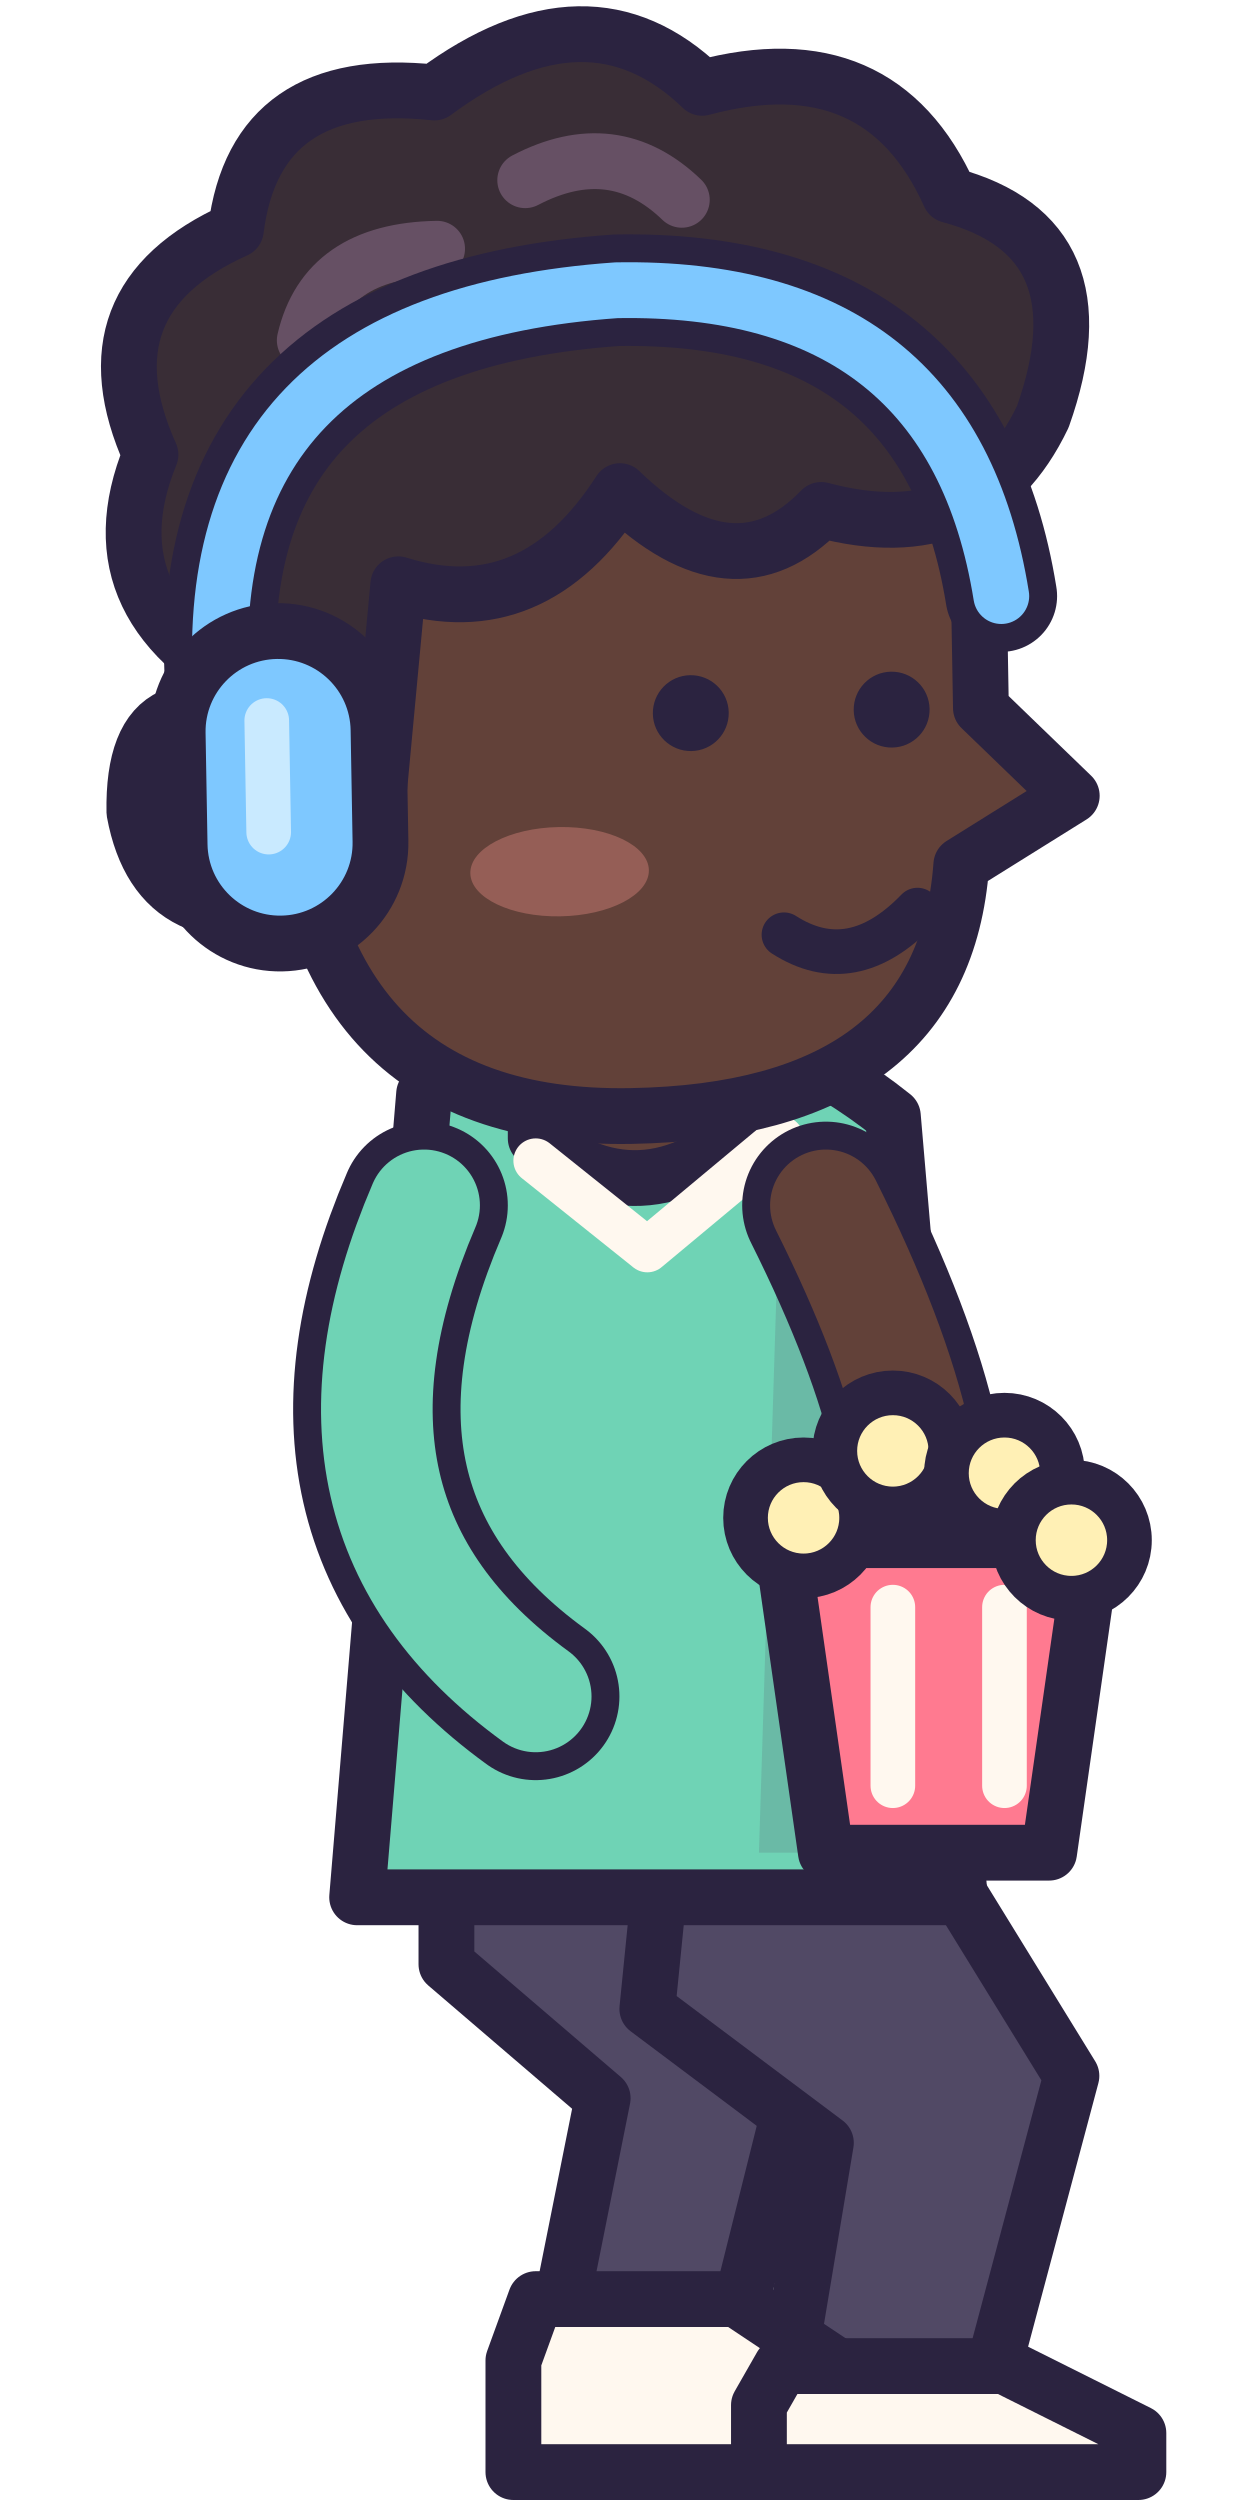
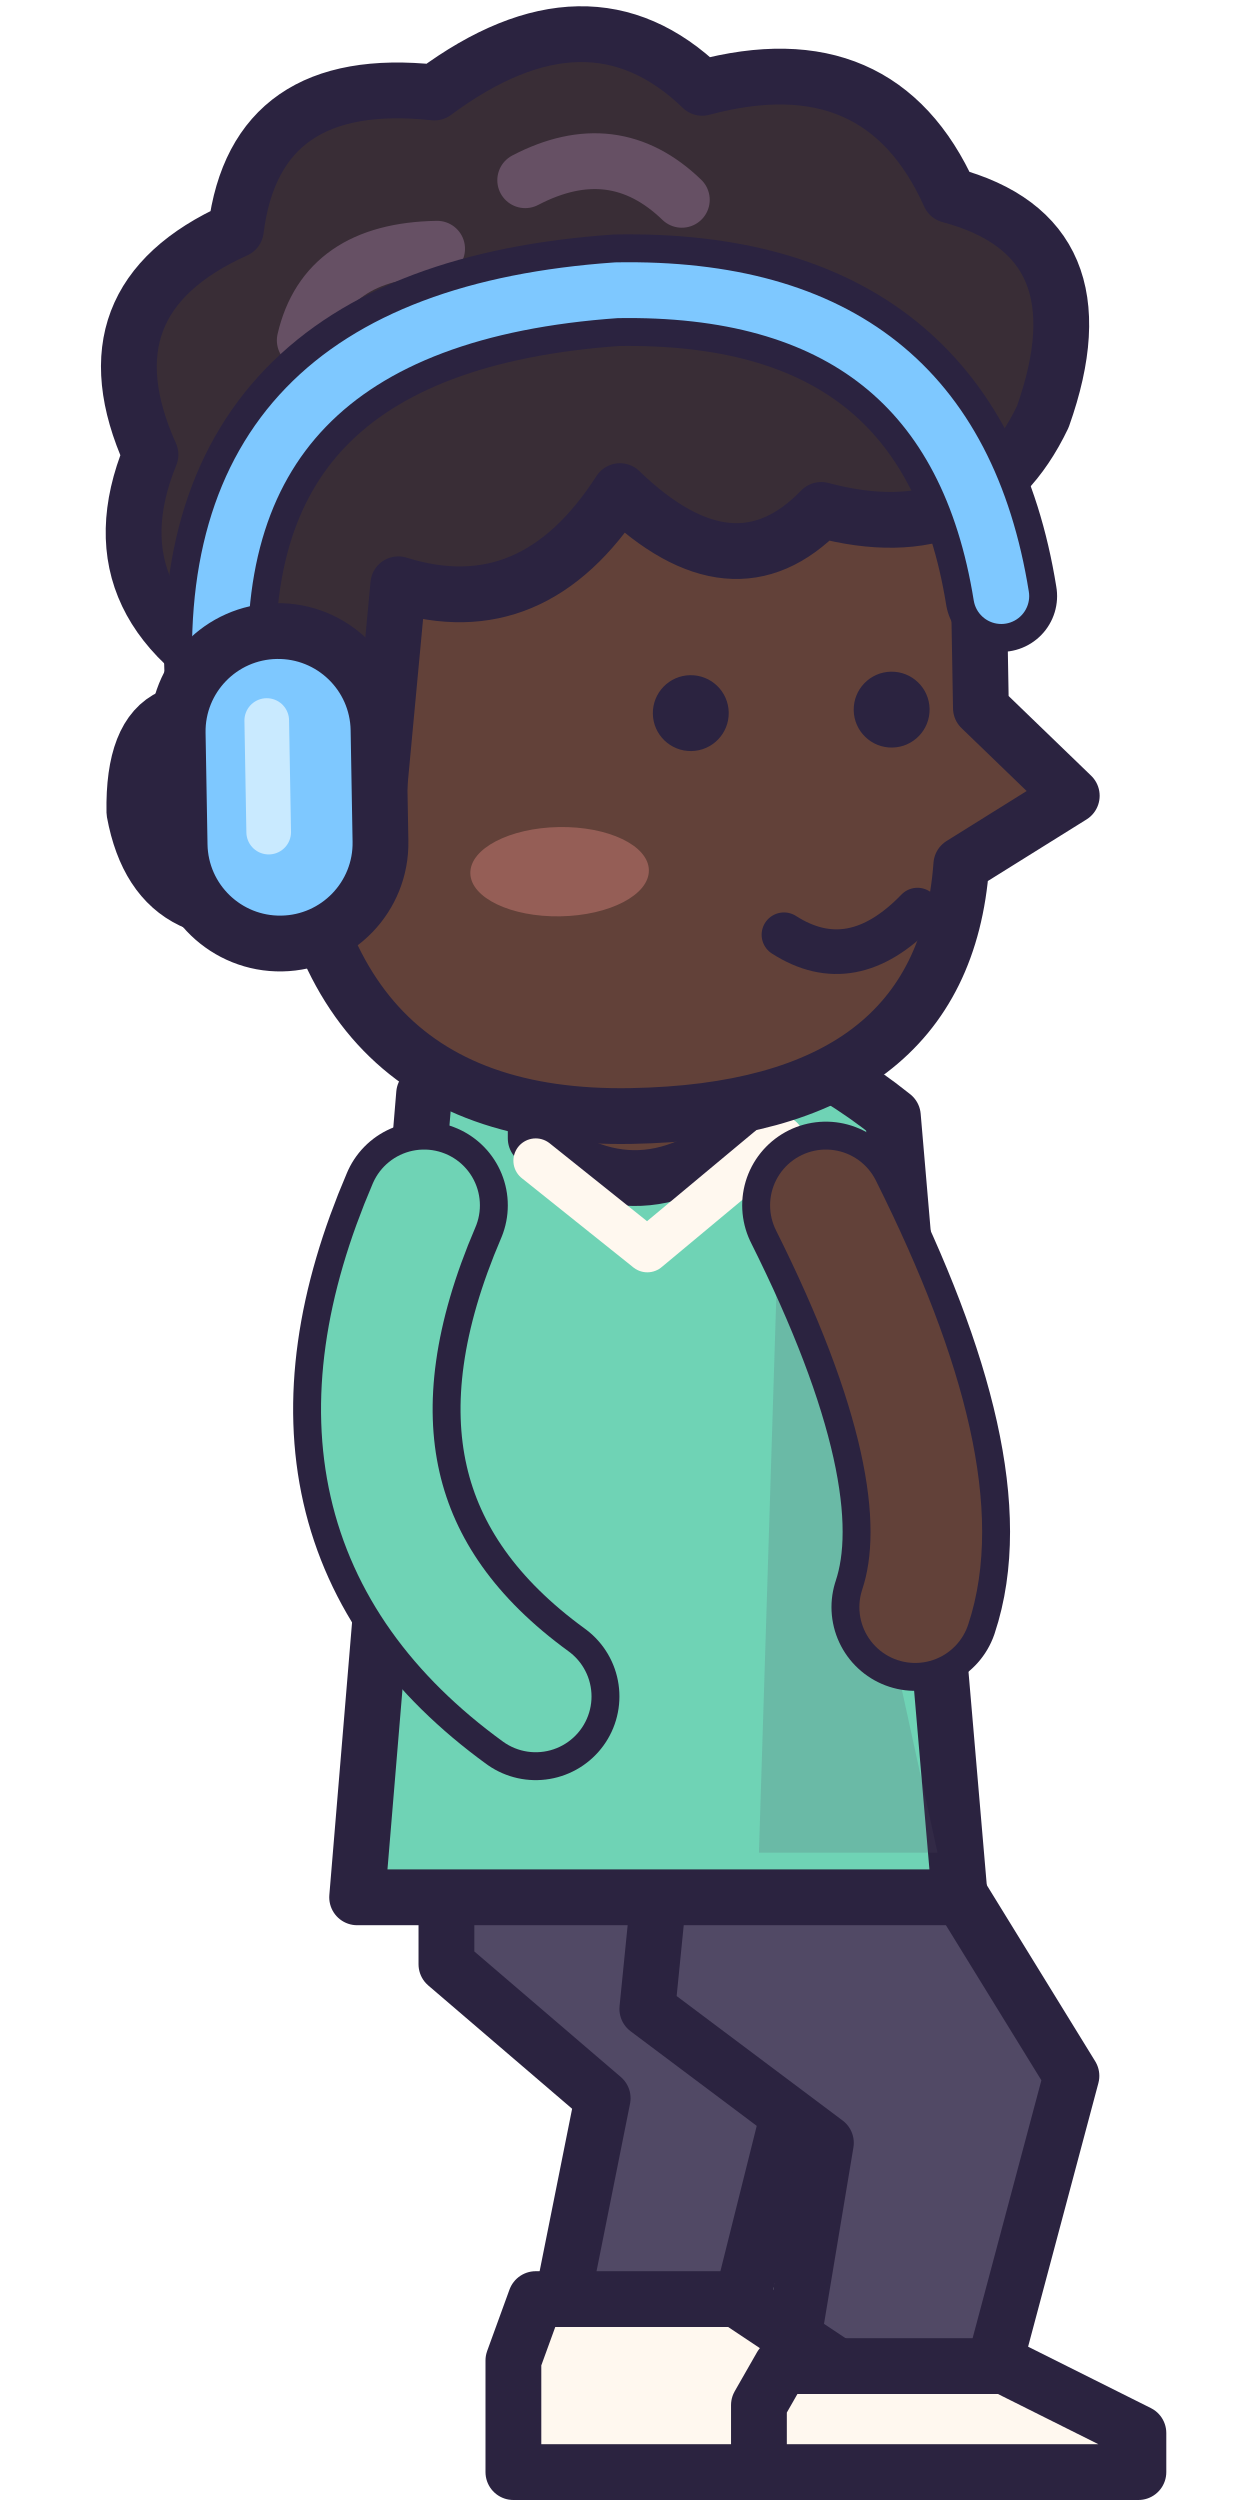
<svg xmlns="http://www.w3.org/2000/svg" width="56" height="112" viewBox="0 0 56 112">
  <g stroke="#2b2340" stroke-width="2.5" stroke-linecap="round" stroke-linejoin="round">
    <path d="M20 80h10l6 12-3 12h-8l2-10-7-6Z" fill="#514965" vector-effect="non-scaling-stroke" />
    <path d="M30 80h10l8 13-4 15h-9l2-12-8-6Z" fill="#514965" vector-effect="non-scaling-stroke" />
    <path d="M24 103h9l6 4v3.75H23v-5Z" fill="#fff8ef" vector-effect="non-scaling-stroke" />
    <path d="M35 106h10l6 3v1.75H34v-3Z" fill="#fff8ef" vector-effect="non-scaling-stroke" />
    <path d="M19 49q11-7 21 1l3 35H16Z" fill="#6fd3b5" vector-effect="non-scaling-stroke" />
    <path d="M35 51l7 32h-8Z" fill="#514965" stroke="none" opacity="0.18" vector-effect="non-scaling-stroke" />
    <path d="M24 44v7q5 4 10-1v-7" fill="#624139" vector-effect="non-scaling-stroke" />
    <path d="M24 52l5 4 6-5" fill="none" stroke="#fff8ef" stroke-width="2" vector-effect="non-scaling-stroke" />
    <path d="M19 54Q13 68 24 76" fill="none" stroke="#2b2340" stroke-width="7.5" vector-effect="non-scaling-stroke" />
    <path d="M19 54Q13 68 24 76" fill="none" stroke="#6fd3b5" stroke-width="5" vector-effect="non-scaling-stroke" />
    <path d="M37 54Q43 66 41 72" fill="none" stroke="#2b2340" stroke-width="7.5" vector-effect="non-scaling-stroke" />
    <path d="M37 54Q43 66 41 72" fill="none" stroke="#624139" stroke-width="5" vector-effect="non-scaling-stroke" />
    <g transform="translate(0 0) rotate(-1 28 35)">
      <path d="M13 23q0-13 16-13 15 0 15 15v7l4 4-5 3q-1 11-15 11-15 0-15-17Z" fill="#624139" vector-effect="non-scaling-stroke" />
      <path d="M13 33q-7-4-7 3 1 6 8 4" fill="#624139" vector-effect="non-scaling-stroke" />
      <path d="M12 31q-8-4-5-11-3-7 4-10 1-7 9-6 7-5 12 0 8-2 11 5 7 2 4 10-3 6-10 4-4 4-9-1-4 6-10 4l-1 9Z" fill="#392d36" vector-effect="non-scaling-stroke" />
      <path d="M14 15q1-4 6-4m4-3q4-2 7 1" fill="none" stroke="#665064" stroke-width="2.5" vector-effect="non-scaling-stroke" />
      <circle cx="31" cy="32" r="1.7" fill="#2b2340" stroke="none" vector-effect="non-scaling-stroke" />
      <circle cx="40" cy="32" r="1.7" fill="#2b2340" stroke="none" vector-effect="non-scaling-stroke" />
      <path d="M35 42q3 2 6-1" fill="none" stroke="#2b2340" stroke-width="2" vector-effect="non-scaling-stroke" />
      <ellipse cx="25" cy="39" rx="4" ry="2" fill="#955e56" stroke="none" vector-effect="non-scaling-stroke" />
      <path d="M10 31q-1-17 18-18 15 0 17 14" fill="none" stroke="#2b2340" stroke-width="5" vector-effect="non-scaling-stroke" />
      <path d="M10 31q-1-17 18-18 15 0 17 14" fill="none" stroke="#7ec8ff" stroke-width="2.5" vector-effect="non-scaling-stroke" />
      <rect x="8" y="28" width="9" height="14" rx="4.5" fill="#7ec8ff" vector-effect="non-scaling-stroke" />
      <path d="M12 32v5" fill="none" stroke="#c9eaff" stroke-width="2" vector-effect="non-scaling-stroke" />
    </g>
-     <path d="M35 69h14l-2 14H37Z" fill="#ff7a90" vector-effect="non-scaling-stroke" />
-     <path d="M40 72v8m5-8v8" fill="none" stroke="#fff8ef" stroke-width="2" vector-effect="non-scaling-stroke" />
-     <circle cx="36" cy="68" r="2.6" fill="#fff0b5" stroke-width="2" vector-effect="non-scaling-stroke" />
-     <circle cx="40" cy="65" r="2.6" fill="#fff0b5" stroke-width="2" vector-effect="non-scaling-stroke" />
-     <circle cx="45" cy="66" r="2.6" fill="#fff0b5" stroke-width="2" vector-effect="non-scaling-stroke" />
-     <circle cx="48" cy="69" r="2.6" fill="#fff0b5" stroke-width="2" vector-effect="non-scaling-stroke" />
  </g>
</svg>
